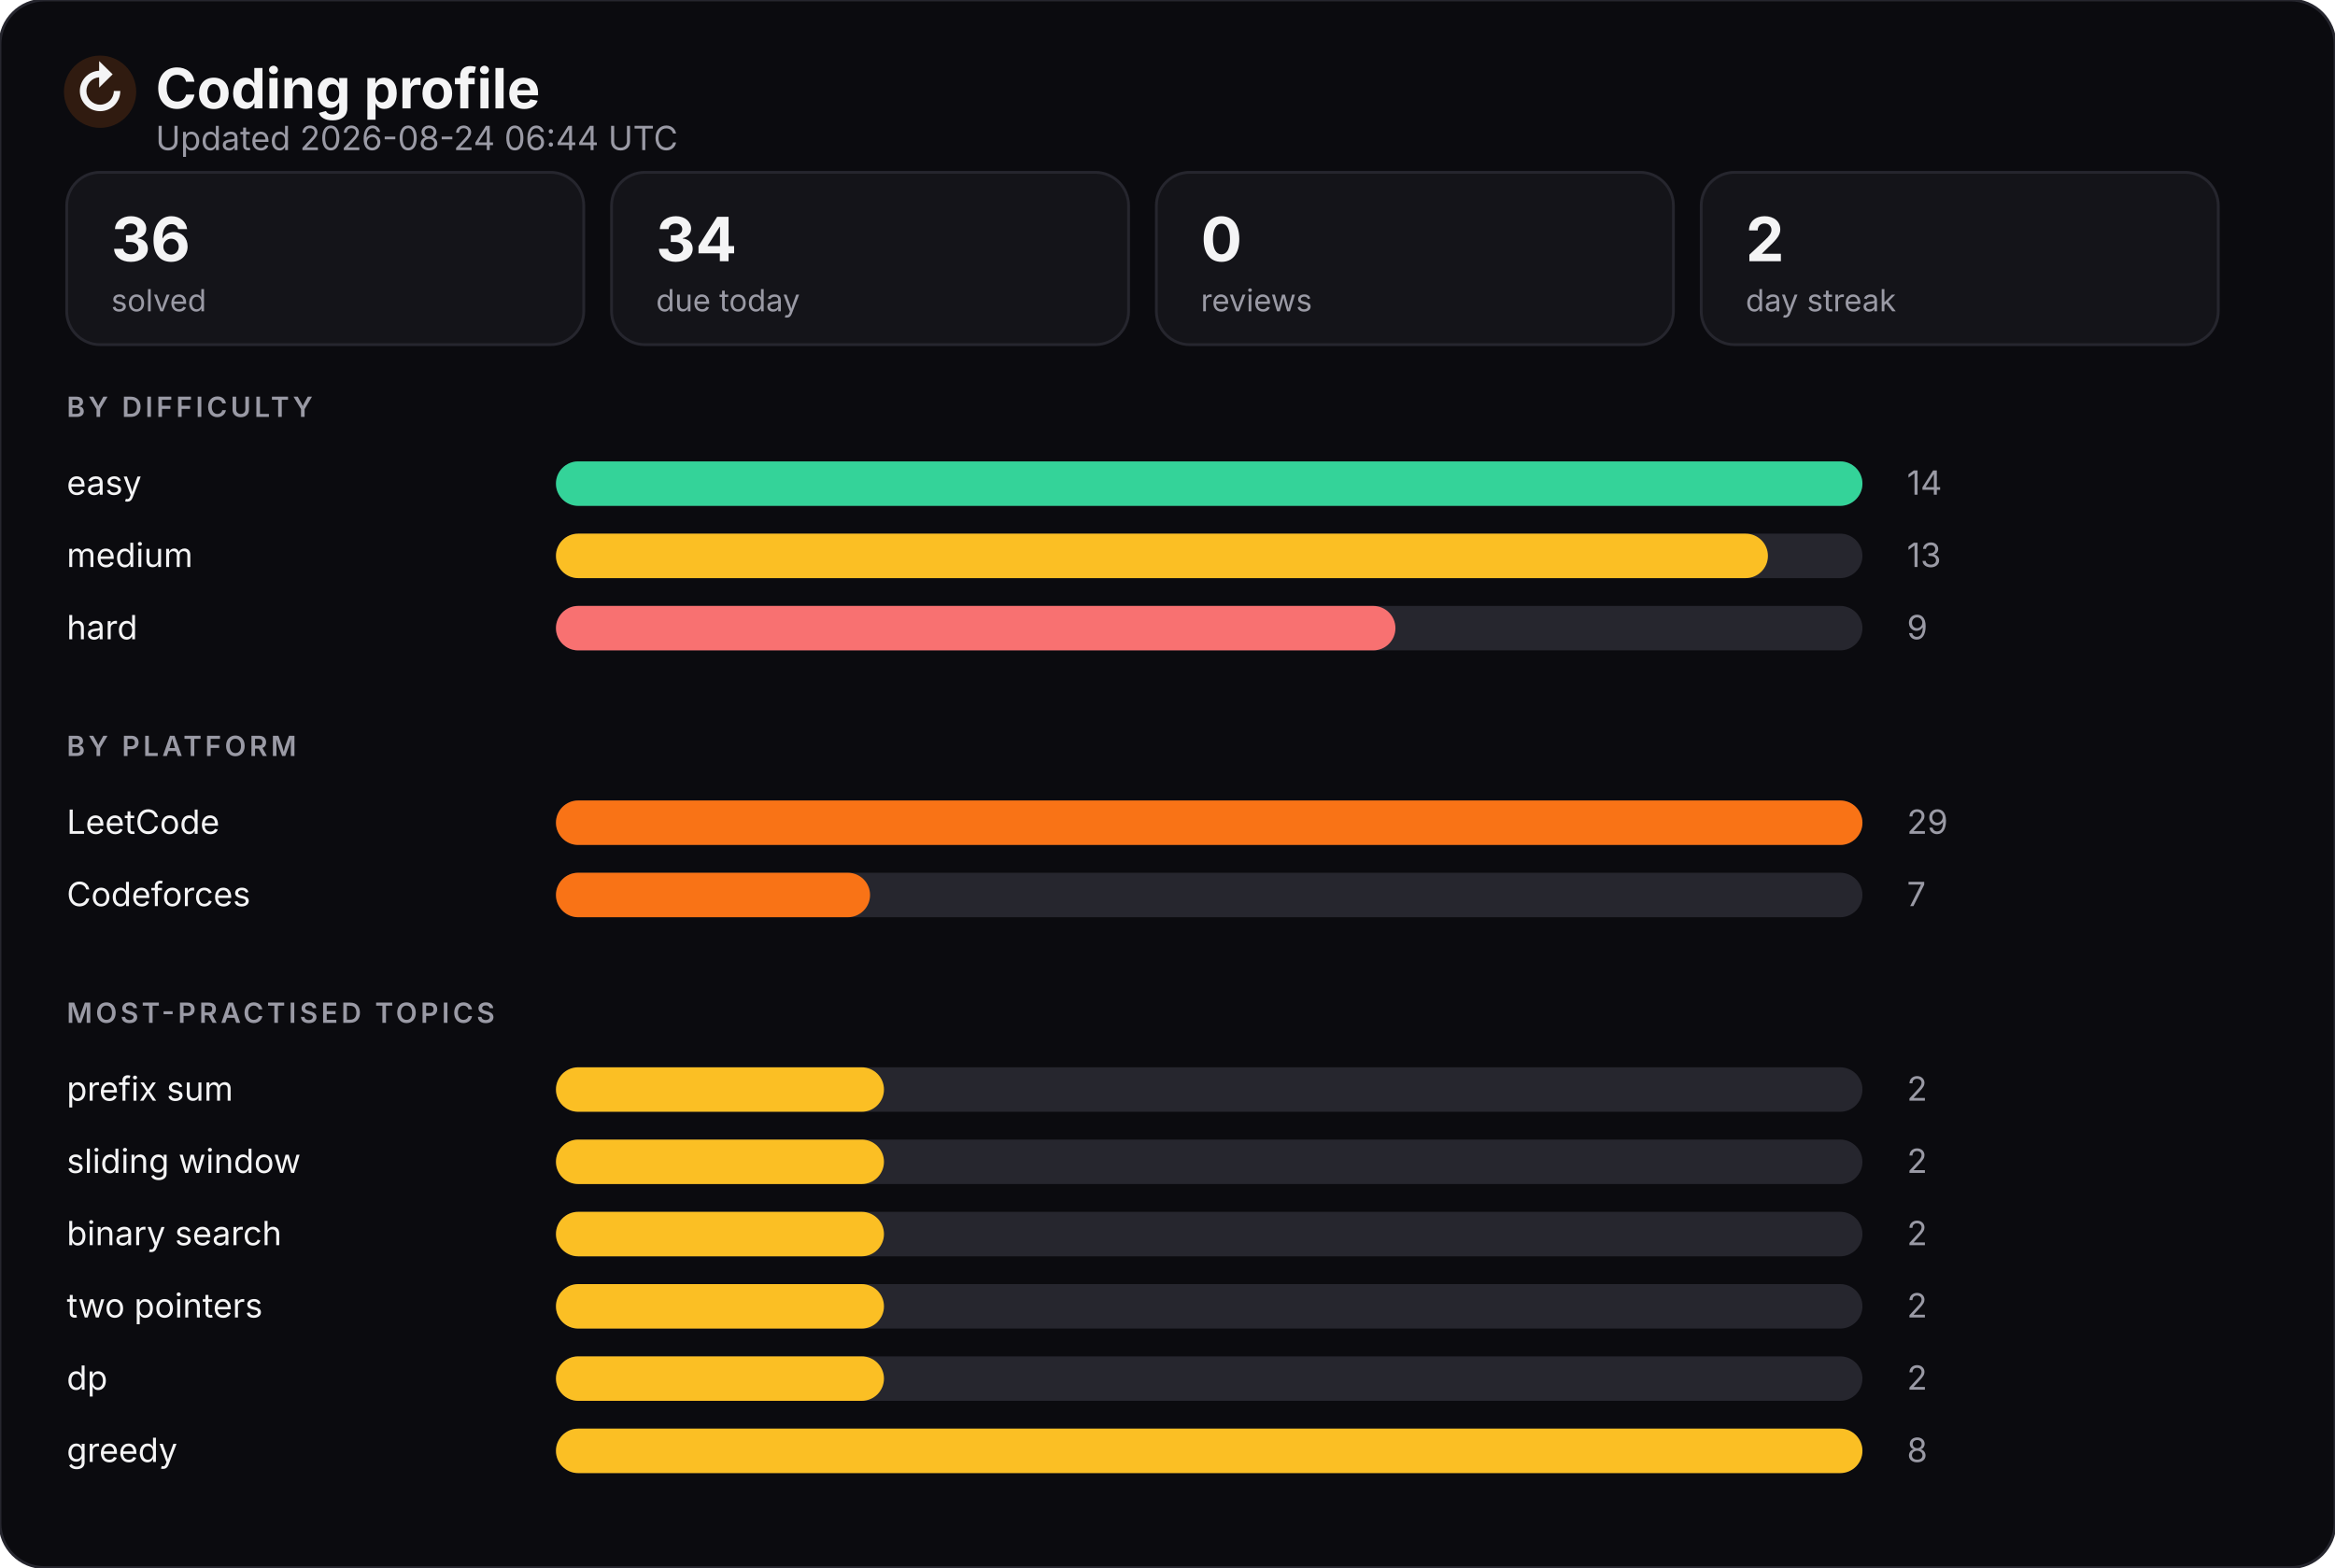
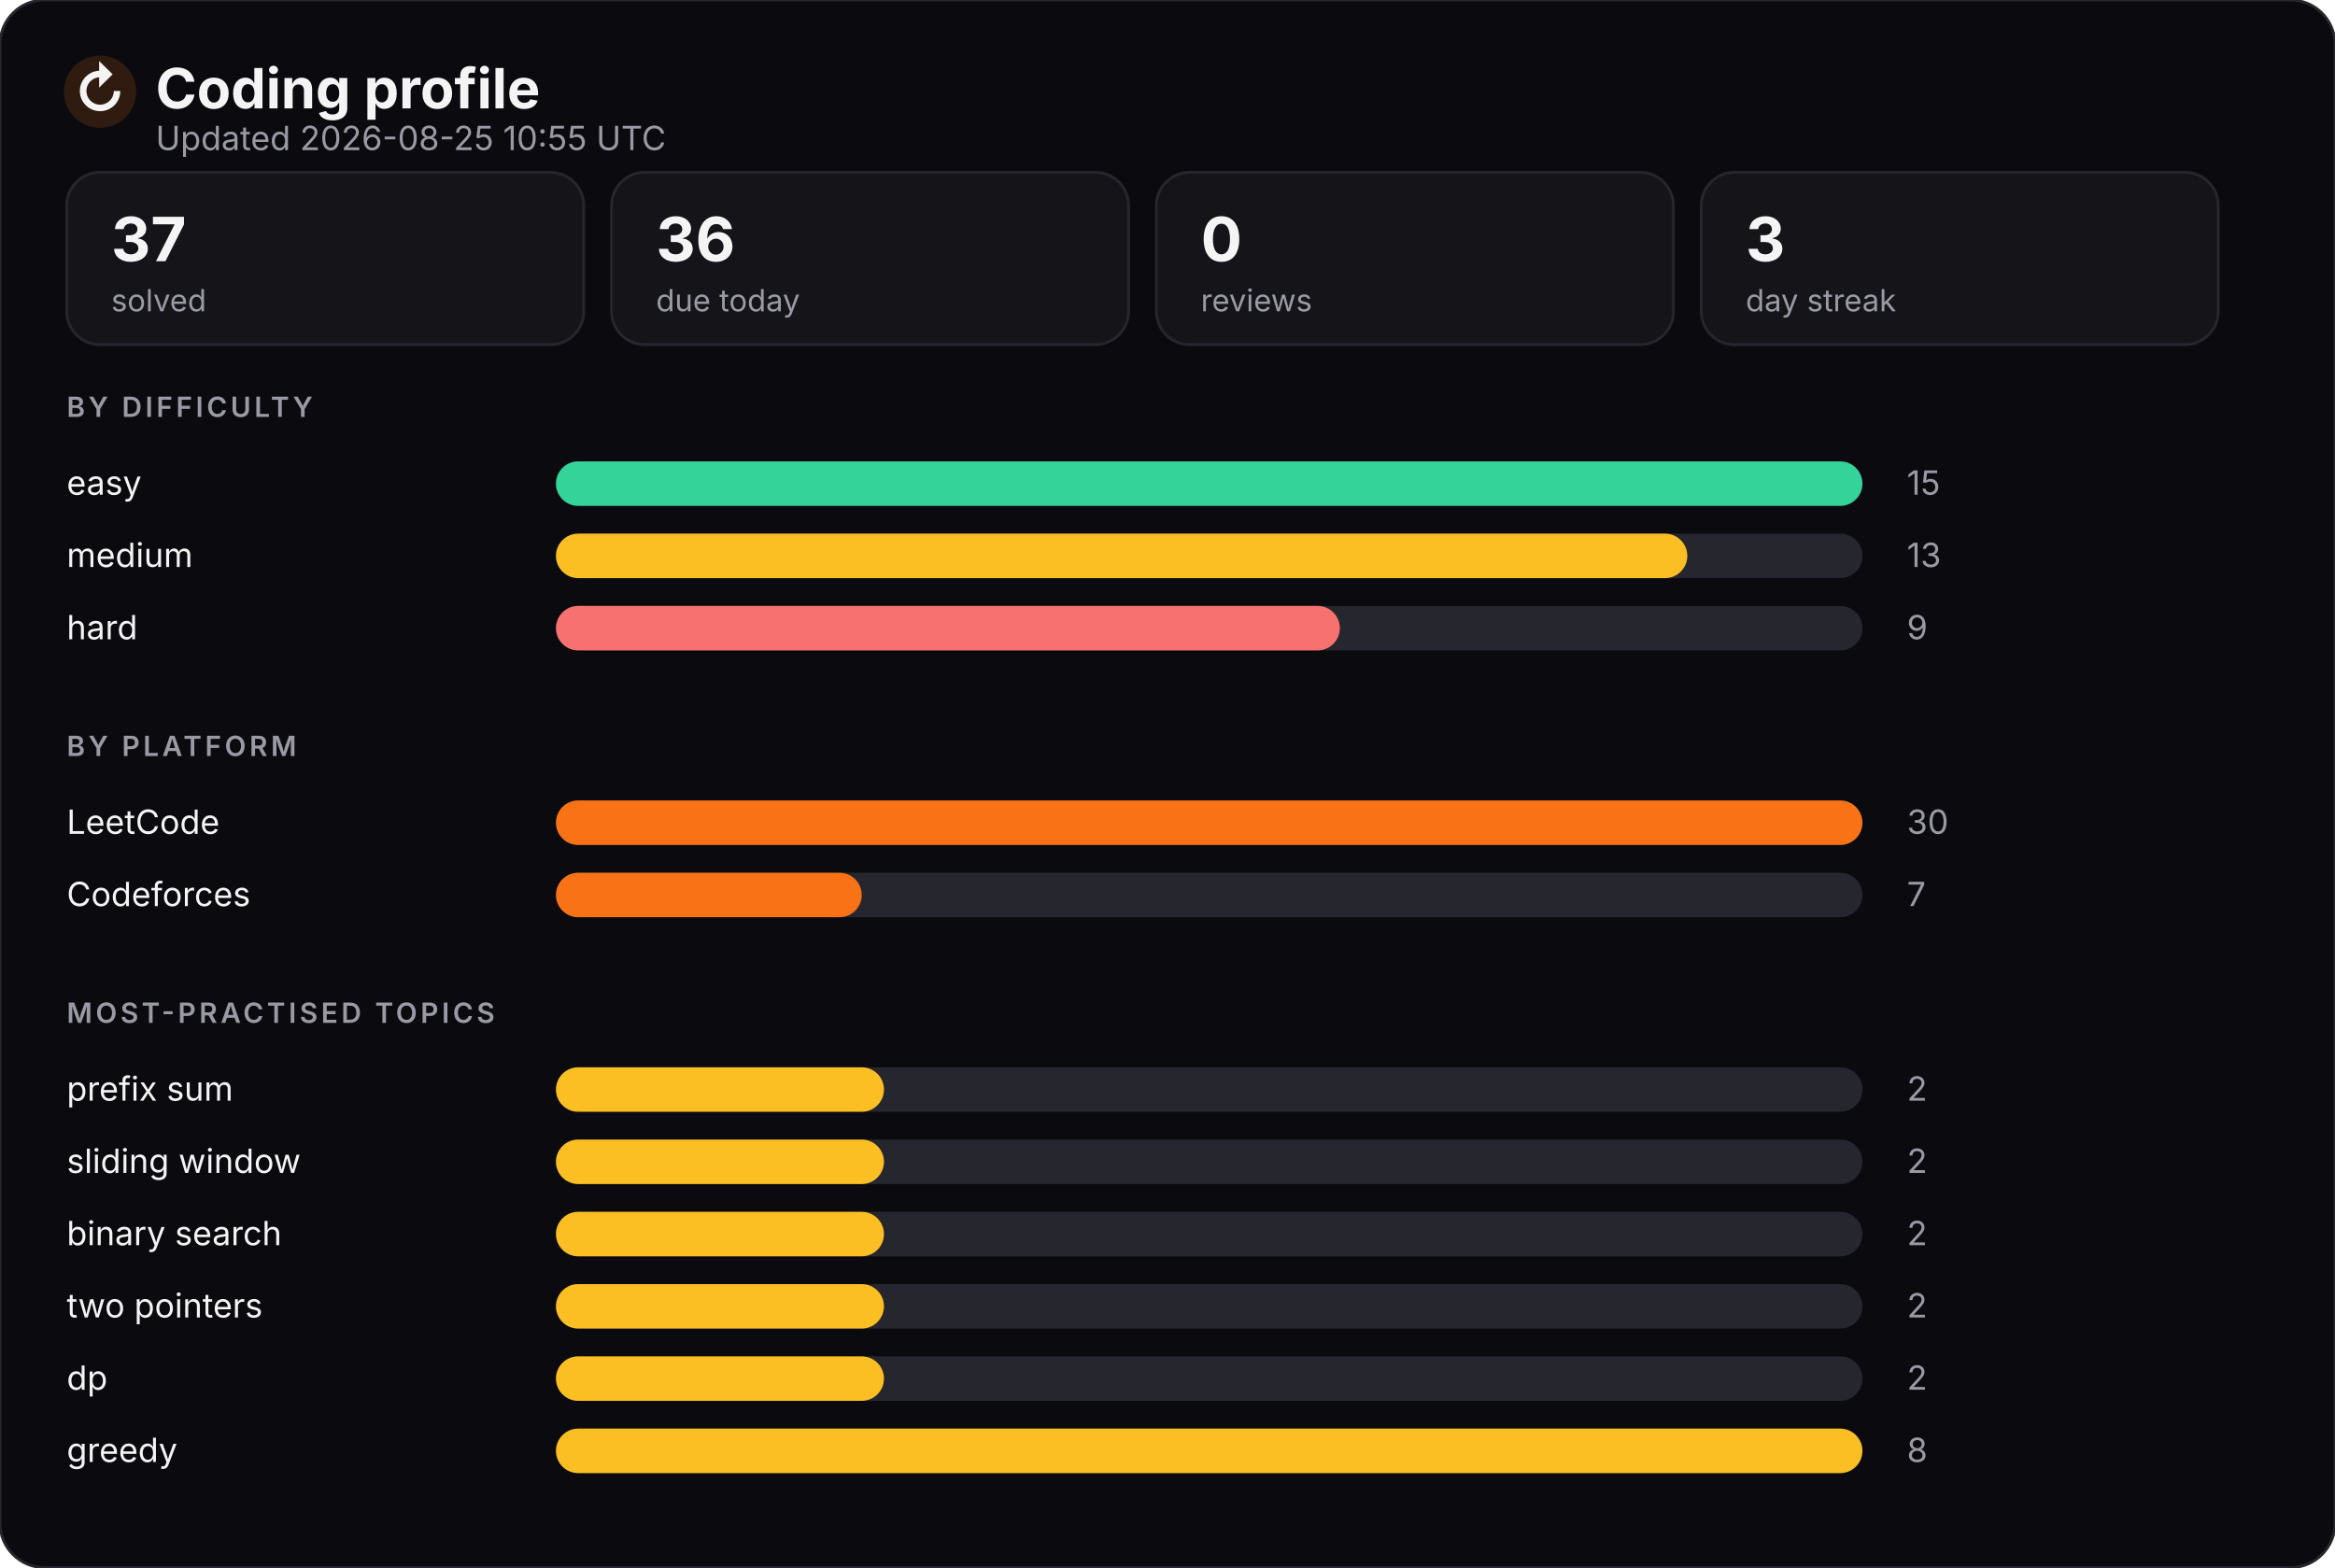
<svg xmlns="http://www.w3.org/2000/svg" width="840" height="564" viewBox="0 0 840 564" role="img" aria-label="Coding profile">
  <style>
    text { font-family: -apple-system, BlinkMacSystemFont, "Segoe UI", Inter, sans-serif; }
    .title { fill: #f4f4f5; font-size: 20px; font-weight: 700; }
    .subtitle { fill: #9a9aa5; font-size: 12px; }
    .section { fill: #9a9aa5; font-size: 10px; letter-spacing: 0.12em; font-weight: 600; }
    .label { fill: #f4f4f5; font-size: 12px; }
    .value { fill: #9a9aa5; font-size: 12px; }
    .tileValue { fill: #f4f4f5; font-size: 22px; font-weight: 700; }
    .tileLabel { fill: #9a9aa5; font-size: 11px; }

    .bar { transform-origin: 200px center; animation: grow 900ms cubic-bezier(.2,.8,.2,1) both; }
    .tile { animation: rise 600ms cubic-bezier(.2,.8,.2,1) both; }
    @keyframes grow { from { transform: scaleX(0); } to { transform: scaleX(1); } }
    @keyframes rise { from { opacity: 0; transform: translateY(6px); } to { opacity: 1; transform: none; } }
    @media (prefers-reduced-motion: reduce) {
      .bar, .tile { animation: none; }
    }
  </style>
  <rect width="840" height="564" rx="16" fill="#0b0b0f" stroke="#26262e" />
  <circle cx="36" cy="33" r="13" fill="#f97316" opacity="0.16" />
  <text x="36" y="40" class="title" fill="#f97316" text-anchor="middle">↻</text>
  <text x="56" y="39" class="title">Coding profile</text>
-   <text x="56" y="54" class="subtitle">Updated 2026-08-24 06:44 UTC</text>
+   <text x="56" y="54" class="subtitle">Updated 2026-08-25 10:55 UTC</text>
  <g class="tile" style="animation-delay:0s">
    <rect x="24" y="62" width="186" height="62" rx="12" fill="#141419" stroke="#26262e" />
-     <text x="40" y="94" class="tileValue">36</text>
+     <text x="40" y="94" class="tileValue">37</text>
    <text x="40" y="112" class="tileLabel">solved</text>
  </g>
  <g class="tile" style="animation-delay:0.06s">
    <rect x="220" y="62" width="186" height="62" rx="12" fill="#141419" stroke="#26262e" />
-     <text x="236" y="94" class="tileValue">34</text>
+     <text x="236" y="94" class="tileValue">36</text>
    <text x="236" y="112" class="tileLabel">due today</text>
  </g>
  <g class="tile" style="animation-delay:0.12s">
    <rect x="416" y="62" width="186" height="62" rx="12" fill="#141419" stroke="#26262e" />
    <text x="432" y="94" class="tileValue">0</text>
    <text x="432" y="112" class="tileLabel">reviews</text>
  </g>
  <g class="tile" style="animation-delay:0.18s">
    <rect x="612" y="62" width="186" height="62" rx="12" fill="#141419" stroke="#26262e" />
-     <text x="628" y="94" class="tileValue">2</text>
+     <text x="628" y="94" class="tileValue">3</text>
    <text x="628" y="112" class="tileLabel">day streak</text>
  </g>
  <text x="24" y="150" class="section">BY DIFFICULTY</text>
  <text x="24" y="178" class="label">easy</text>
  <rect x="200" y="166" width="470" height="16" rx="8" fill="#26262e" />
  <rect x="200" y="166" width="470" height="16" rx="8" fill="#34d399" class="bar" style="animation-delay:0s" />
-   <text x="686" y="178" class="value">14</text>
+   <text x="686" y="178" class="value">15</text>
  <text x="24" y="204" class="label">medium</text>
  <rect x="200" y="192" width="470" height="16" rx="8" fill="#26262e" />
-   <rect x="200" y="192" width="436" height="16" rx="8" fill="#fbbf24" class="bar" style="animation-delay:0.08s" />
+   <rect x="200" y="192" width="407" height="16" rx="8" fill="#fbbf24" class="bar" style="animation-delay:0.08s" />
  <text x="686" y="204" class="value">13</text>
  <text x="24" y="230" class="label">hard</text>
  <rect x="200" y="218" width="470" height="16" rx="8" fill="#26262e" />
-   <rect x="200" y="218" width="302" height="16" rx="8" fill="#f87171" class="bar" style="animation-delay:0.16s" />
+   <rect x="200" y="218" width="282" height="16" rx="8" fill="#f87171" class="bar" style="animation-delay:0.16s" />
  <text x="686" y="230" class="value">9</text>
  <text x="24" y="272" class="section">BY PLATFORM</text>
  <text x="24" y="300" class="label">LeetCode</text>
  <rect x="200" y="288" width="470" height="16" rx="8" fill="#26262e" />
  <rect x="200" y="288" width="470" height="16" rx="8" fill="#f97316" class="bar" style="animation-delay:0.24s" />
-   <text x="686" y="300" class="value">29</text>
+   <text x="686" y="300" class="value">30</text>
  <text x="24" y="326" class="label">Codeforces</text>
  <rect x="200" y="314" width="470" height="16" rx="8" fill="#26262e" />
-   <rect x="200" y="314" width="113" height="16" rx="8" fill="#f97316" class="bar" style="animation-delay:0.32s" />
+   <rect x="200" y="314" width="110" height="16" rx="8" fill="#f97316" class="bar" style="animation-delay:0.32s" />
  <text x="686" y="326" class="value">7</text>
  <text x="24" y="368" class="section">MOST-PRACTISED TOPICS</text>
  <text x="24" y="396" class="label">prefix sum</text>
  <rect x="200" y="384" width="470" height="16" rx="8" fill="#26262e" />
  <rect x="200" y="384" width="118" height="16" rx="8" fill="#fbbf24" class="bar" style="animation-delay:0.4s" />
  <text x="686" y="396" class="value">2</text>
  <text x="24" y="422" class="label">sliding window</text>
  <rect x="200" y="410" width="470" height="16" rx="8" fill="#26262e" />
  <rect x="200" y="410" width="118" height="16" rx="8" fill="#fbbf24" class="bar" style="animation-delay:0.48s" />
  <text x="686" y="422" class="value">2</text>
  <text x="24" y="448" class="label">binary search</text>
  <rect x="200" y="436" width="470" height="16" rx="8" fill="#26262e" />
  <rect x="200" y="436" width="118" height="16" rx="8" fill="#fbbf24" class="bar" style="animation-delay:0.56s" />
  <text x="686" y="448" class="value">2</text>
  <text x="24" y="474" class="label">two pointers</text>
  <rect x="200" y="462" width="470" height="16" rx="8" fill="#26262e" />
  <rect x="200" y="462" width="118" height="16" rx="8" fill="#fbbf24" class="bar" style="animation-delay:0.64s" />
  <text x="686" y="474" class="value">2</text>
  <text x="24" y="500" class="label">dp</text>
  <rect x="200" y="488" width="470" height="16" rx="8" fill="#26262e" />
  <rect x="200" y="488" width="118" height="16" rx="8" fill="#fbbf24" class="bar" style="animation-delay:0.72s" />
  <text x="686" y="500" class="value">2</text>
  <text x="24" y="526" class="label">greedy</text>
  <rect x="200" y="514" width="470" height="16" rx="8" fill="#26262e" />
  <rect x="200" y="514" width="470" height="16" rx="8" fill="#fbbf24" class="bar" style="animation-delay:0.8s" />
  <text x="686" y="526" class="value">8</text>
</svg>
